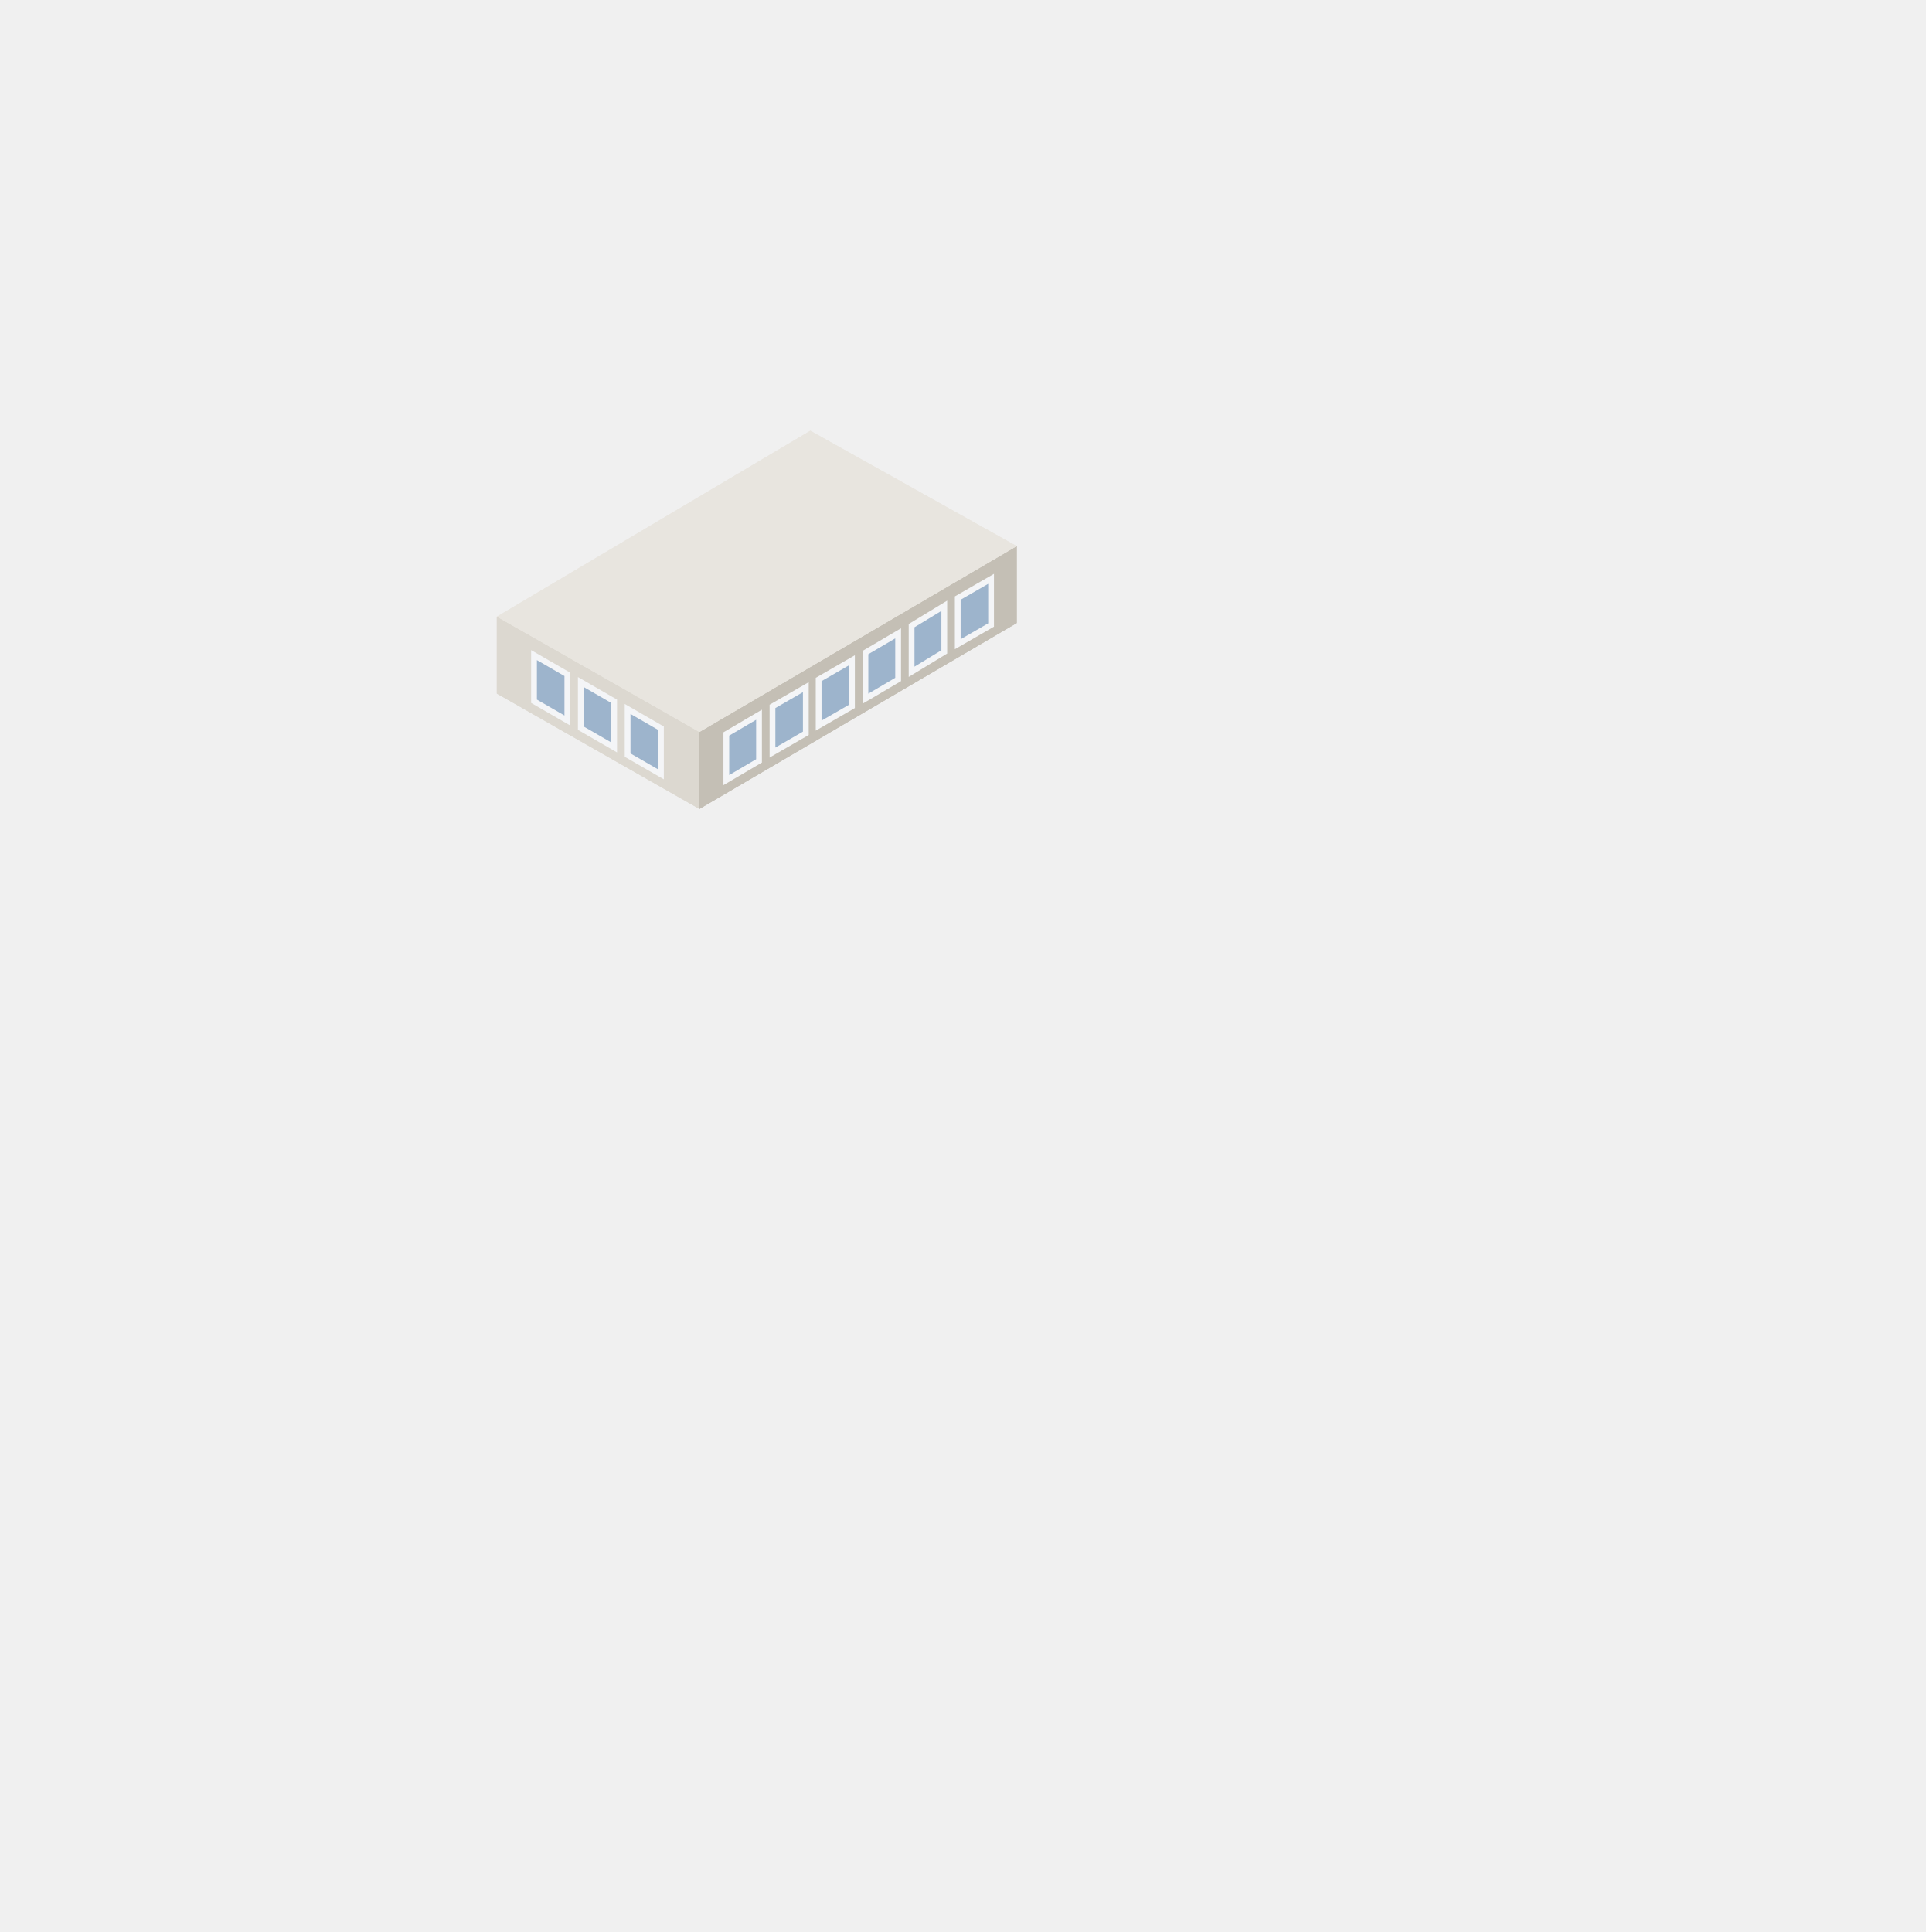
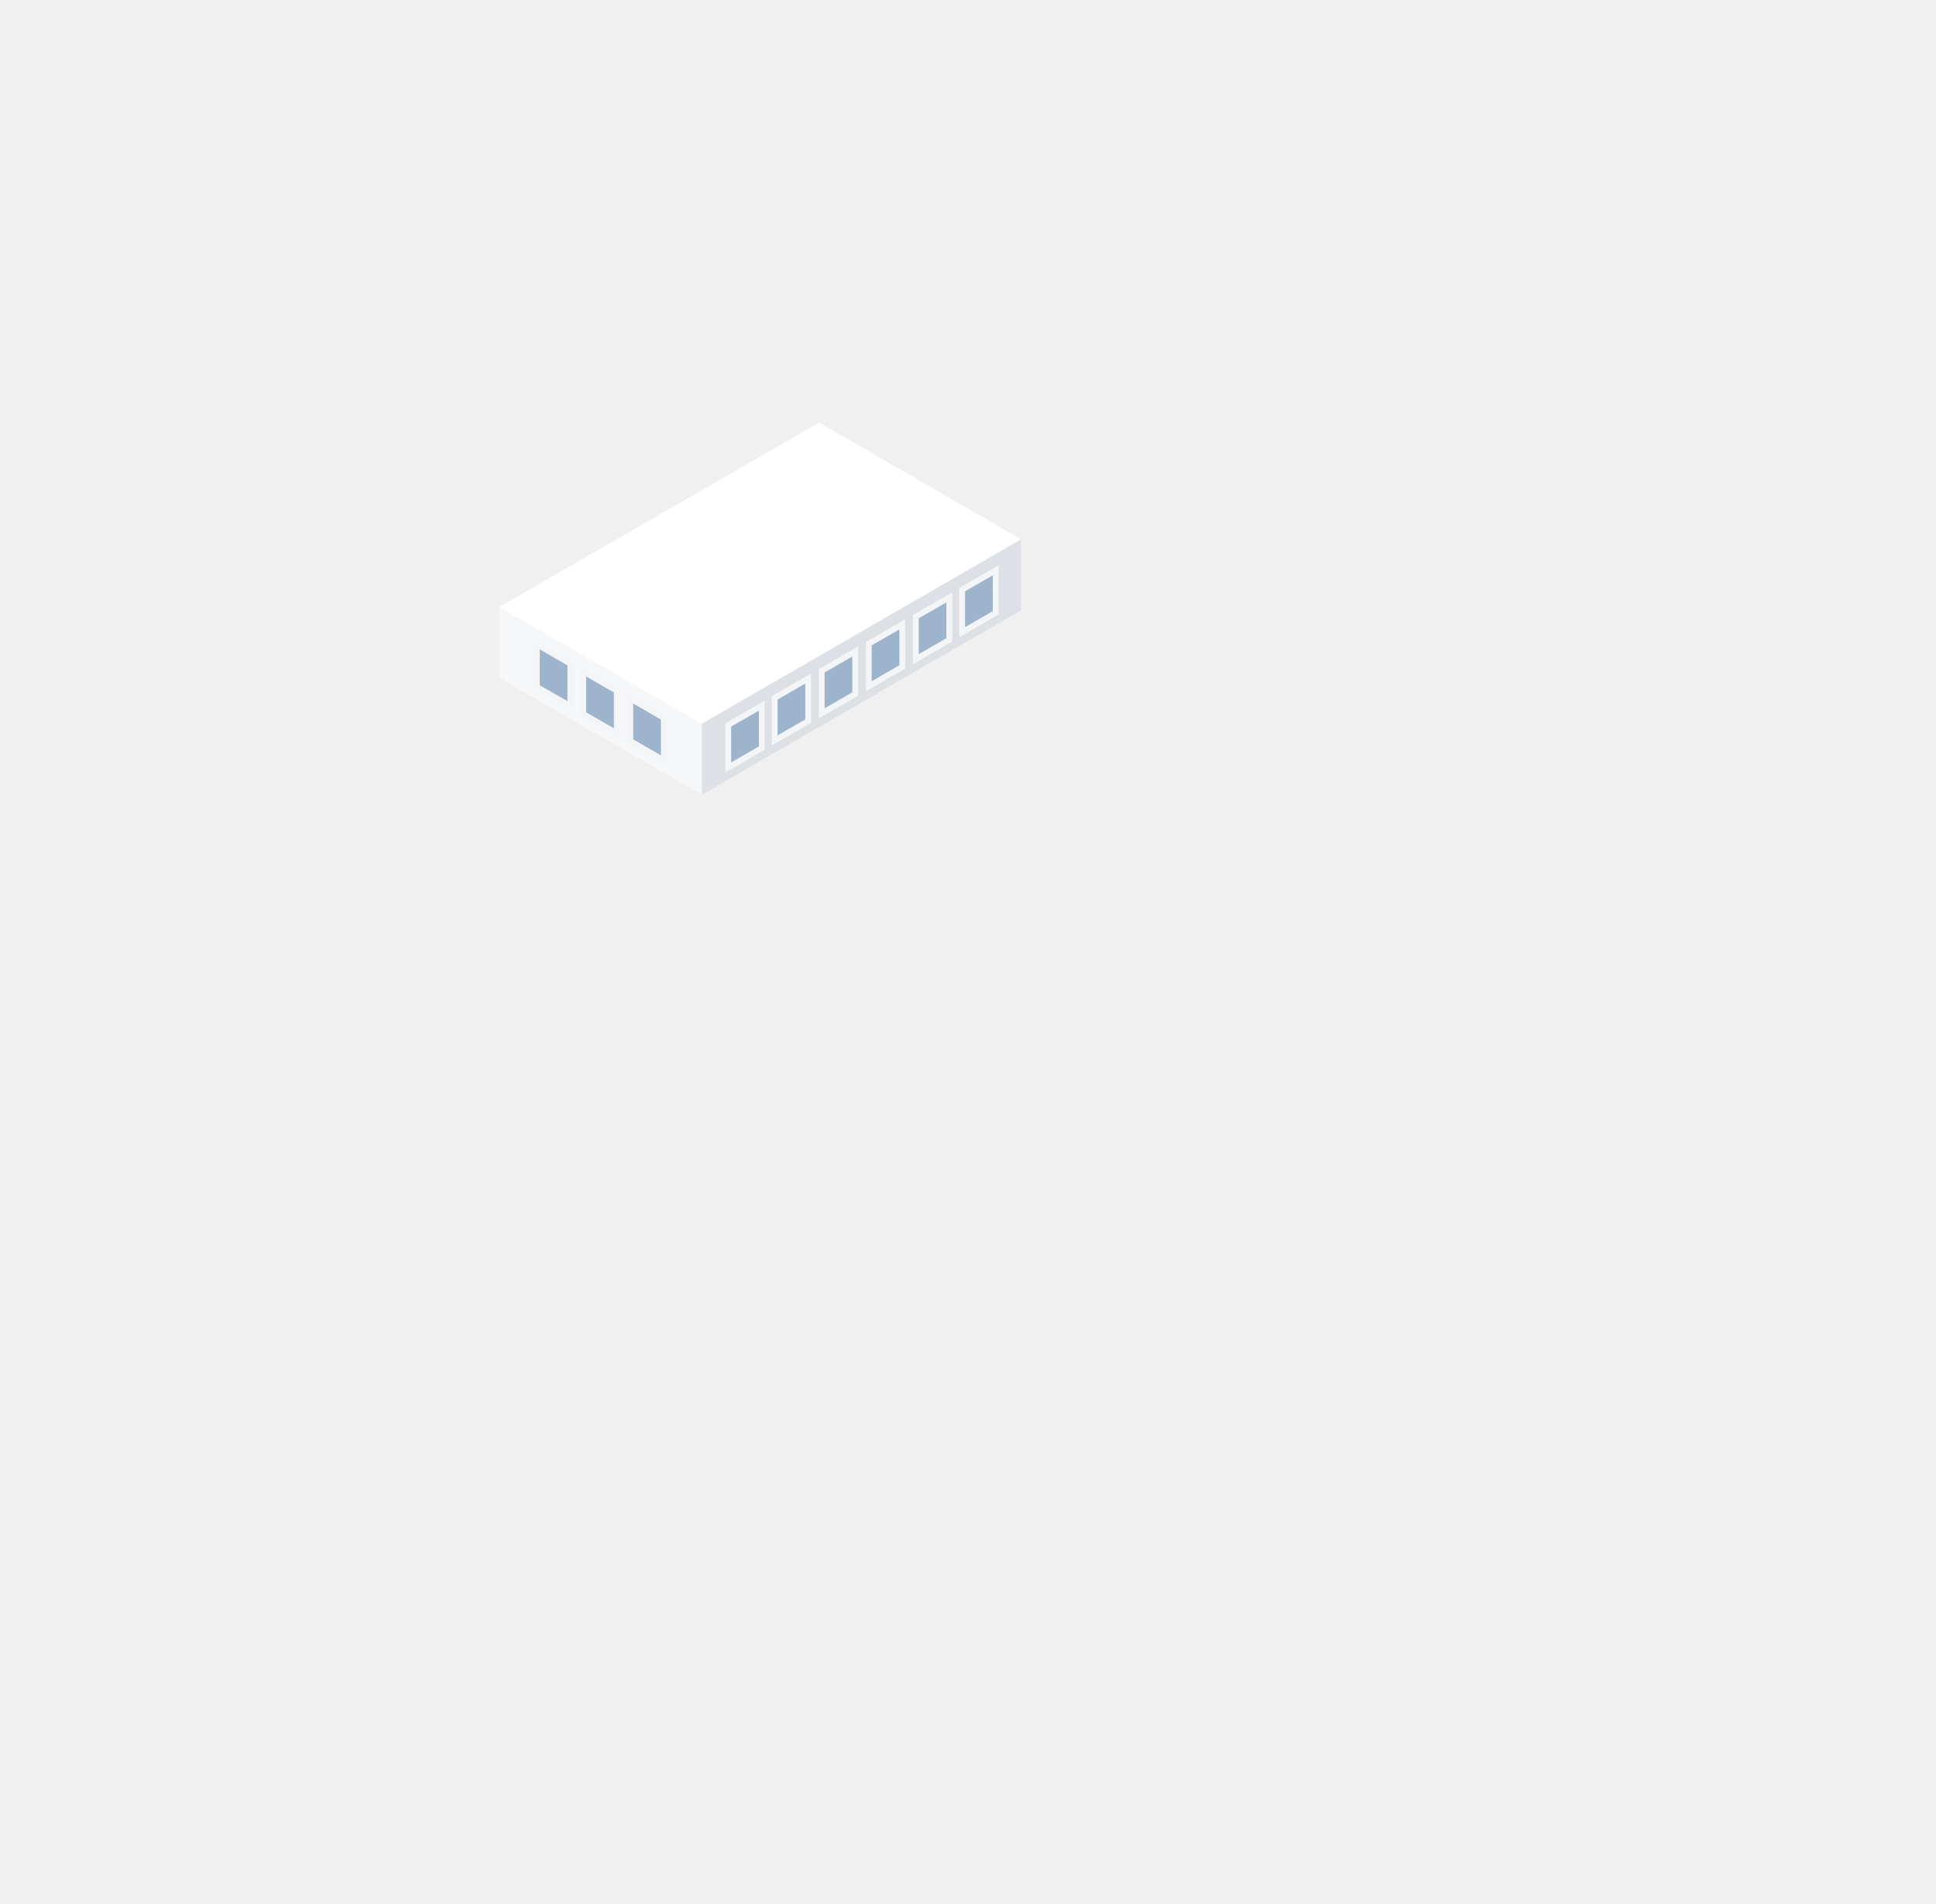
- <svg xmlns="http://www.w3.org/2000/svg" viewBox="333.3 -65.6 300.4 301.4" width="600.8" height="602.8">
+ <svg xmlns="http://www.w3.org/2000/svg" viewBox="333.3 -59.6 300.4 295.4" width="600.8" height="590.8">
  <defs>
    <linearGradient id="iso-glass-l" x1="0" y1="0" x2="0" y2="1">
      <stop offset="0" stop-color="#B9D2EA" />
      <stop offset="1" stop-color="#8FB1D4" />
    </linearGradient>
    <linearGradient id="iso-glass-r" x1="0" y1="0" x2="0" y2="1">
      <stop offset="0" stop-color="#7F9FC2" />
      <stop offset="1" stop-color="#617FA3" />
    </linearGradient>
  </defs>
-   <polygon points="491.9,31.6 442.4,60.6 442.4,48.6 491.9,19.6" fill="#C4BFB5" />
-   <polygon points="442.4,60.6 410.8,42.6 410.8,30.6 442.4,48.6" fill="#DCD8D0" />
-   <polygon points="410.8,30.6 459.7,1.6 491.9,19.6 442.4,48.6" fill="#E8E5DF" />
-   <polygon points="491.9,31.6 442.4,60.6 442.4,48.6 491.9,19.6" fill="#C4BFB5" />
-   <polygon points="487.9,31.9 482.7,34.9 482.7,27.7 487.9,24.7" fill="#9DB4CC" stroke="#F4F5F7" stroke-width="0.9" />
-   <polygon points="480.6,36.1 475.5,39.2 475.5,32 480.6,28.9" fill="#9DB4CC" stroke="#F4F5F7" stroke-width="0.9" />
-   <polygon points="473.4,40.4 468.3,43.4 468.3,36.2 473.4,33.2" fill="#9DB4CC" stroke="#F4F5F7" stroke-width="0.9" />
-   <polygon points="466.2,44.6 461,47.6 461,40.4 466.2,37.4" fill="#9DB4CC" stroke="#F4F5F7" stroke-width="0.9" />
-   <polygon points="459,48.8 453.8,51.8 453.8,44.6 459,41.6" fill="#9DB4CC" stroke="#F4F5F7" stroke-width="0.9" />
-   <polygon points="451.7,53.1 446.6,56.1 446.6,48.9 451.7,45.9" fill="#9DB4CC" stroke="#F4F5F7" stroke-width="0.9" />
-   <polygon points="442.4,60.6 410.8,42.6 410.8,30.6 442.4,48.6" fill="#DCD8D0" />
-   <polygon points="436.4,55.2 431.2,52.2 431.2,45 436.4,48" fill="#9DB4CC" stroke="#F4F5F7" stroke-width="0.9" />
-   <polygon points="429.1,51 423.9,48 423.9,40.8 429.1,43.8" fill="#9DB4CC" stroke="#F4F5F7" stroke-width="0.9" />
-   <polygon points="421.8,46.8 416.6,43.8 416.6,36.6 421.8,39.6" fill="#9DB4CC" stroke="#F4F5F7" stroke-width="0.9" />
-   <polygon points="410.8,30.6 459.7,1.6 491.9,19.6 442.4,48.6" fill="#E8E5DF" />
+   <polygon points="491.7,35.1 442.2,63.7 442.2,52.7 491.7,24.1" fill="#DDE0E5" />
+   <polygon points="442.2,63.7 410.8,45.6 410.8,34.6 442.2,52.7" fill="#F6F7F9" />
+   <polygon points="410.8,34.6 460.4,6 491.7,24.1 442.2,52.7" fill="#FFFFFF" />
+   <polygon points="491.7,35.1 442.2,63.7 442.2,52.7 491.7,24.1" fill="#DDE0E5" />
+   <polygon points="487.8,35.5 482.6,38.5 482.6,31.9 487.8,28.9" fill="#9DB4CC" stroke="#F4F5F7" stroke-width="0.9" />
+   <polygon points="480.6,39.7 475.4,42.7 475.4,36.1 480.6,33.1" fill="#9DB4CC" stroke="#F4F5F7" stroke-width="0.9" />
+   <polygon points="473.3,43.9 468.1,46.9 468.1,40.3 473.3,37.3" fill="#9DB4CC" stroke="#F4F5F7" stroke-width="0.9" />
+   <polygon points="466,48.1 460.8,51.1 460.8,44.5 466,41.5" fill="#9DB4CC" stroke="#F4F5F7" stroke-width="0.9" />
+   <polygon points="458.7,52.3 453.5,55.3 453.5,48.7 458.7,45.7" fill="#9DB4CC" stroke="#F4F5F7" stroke-width="0.9" />
+   <polygon points="451.5,56.5 446.3,59.5 446.3,52.9 451.5,49.9" fill="#9DB4CC" stroke="#F4F5F7" stroke-width="0.9" />
+   <polygon points="442.2,63.7 410.8,45.6 410.8,34.6 442.2,52.7" fill="#F6F7F9" />
+   <polygon points="436.3,58.4 431.1,55.4 431.1,48.8 436.3,51.8" fill="#9DB4CC" stroke="#F4F5F7" stroke-width="0.9" />
+   <polygon points="429,54.2 423.8,51.2 423.8,44.6 429,47.6" fill="#9DB4CC" stroke="#F4F5F7" stroke-width="0.9" />
+   <polygon points="421.8,50 416.6,47 416.6,40.4 421.8,43.4" fill="#9DB4CC" stroke="#F4F5F7" stroke-width="0.9" />
+   <polygon points="410.8,34.6 460.4,6 491.7,24.1 442.2,52.7" fill="#FFFFFF" />
</svg>
